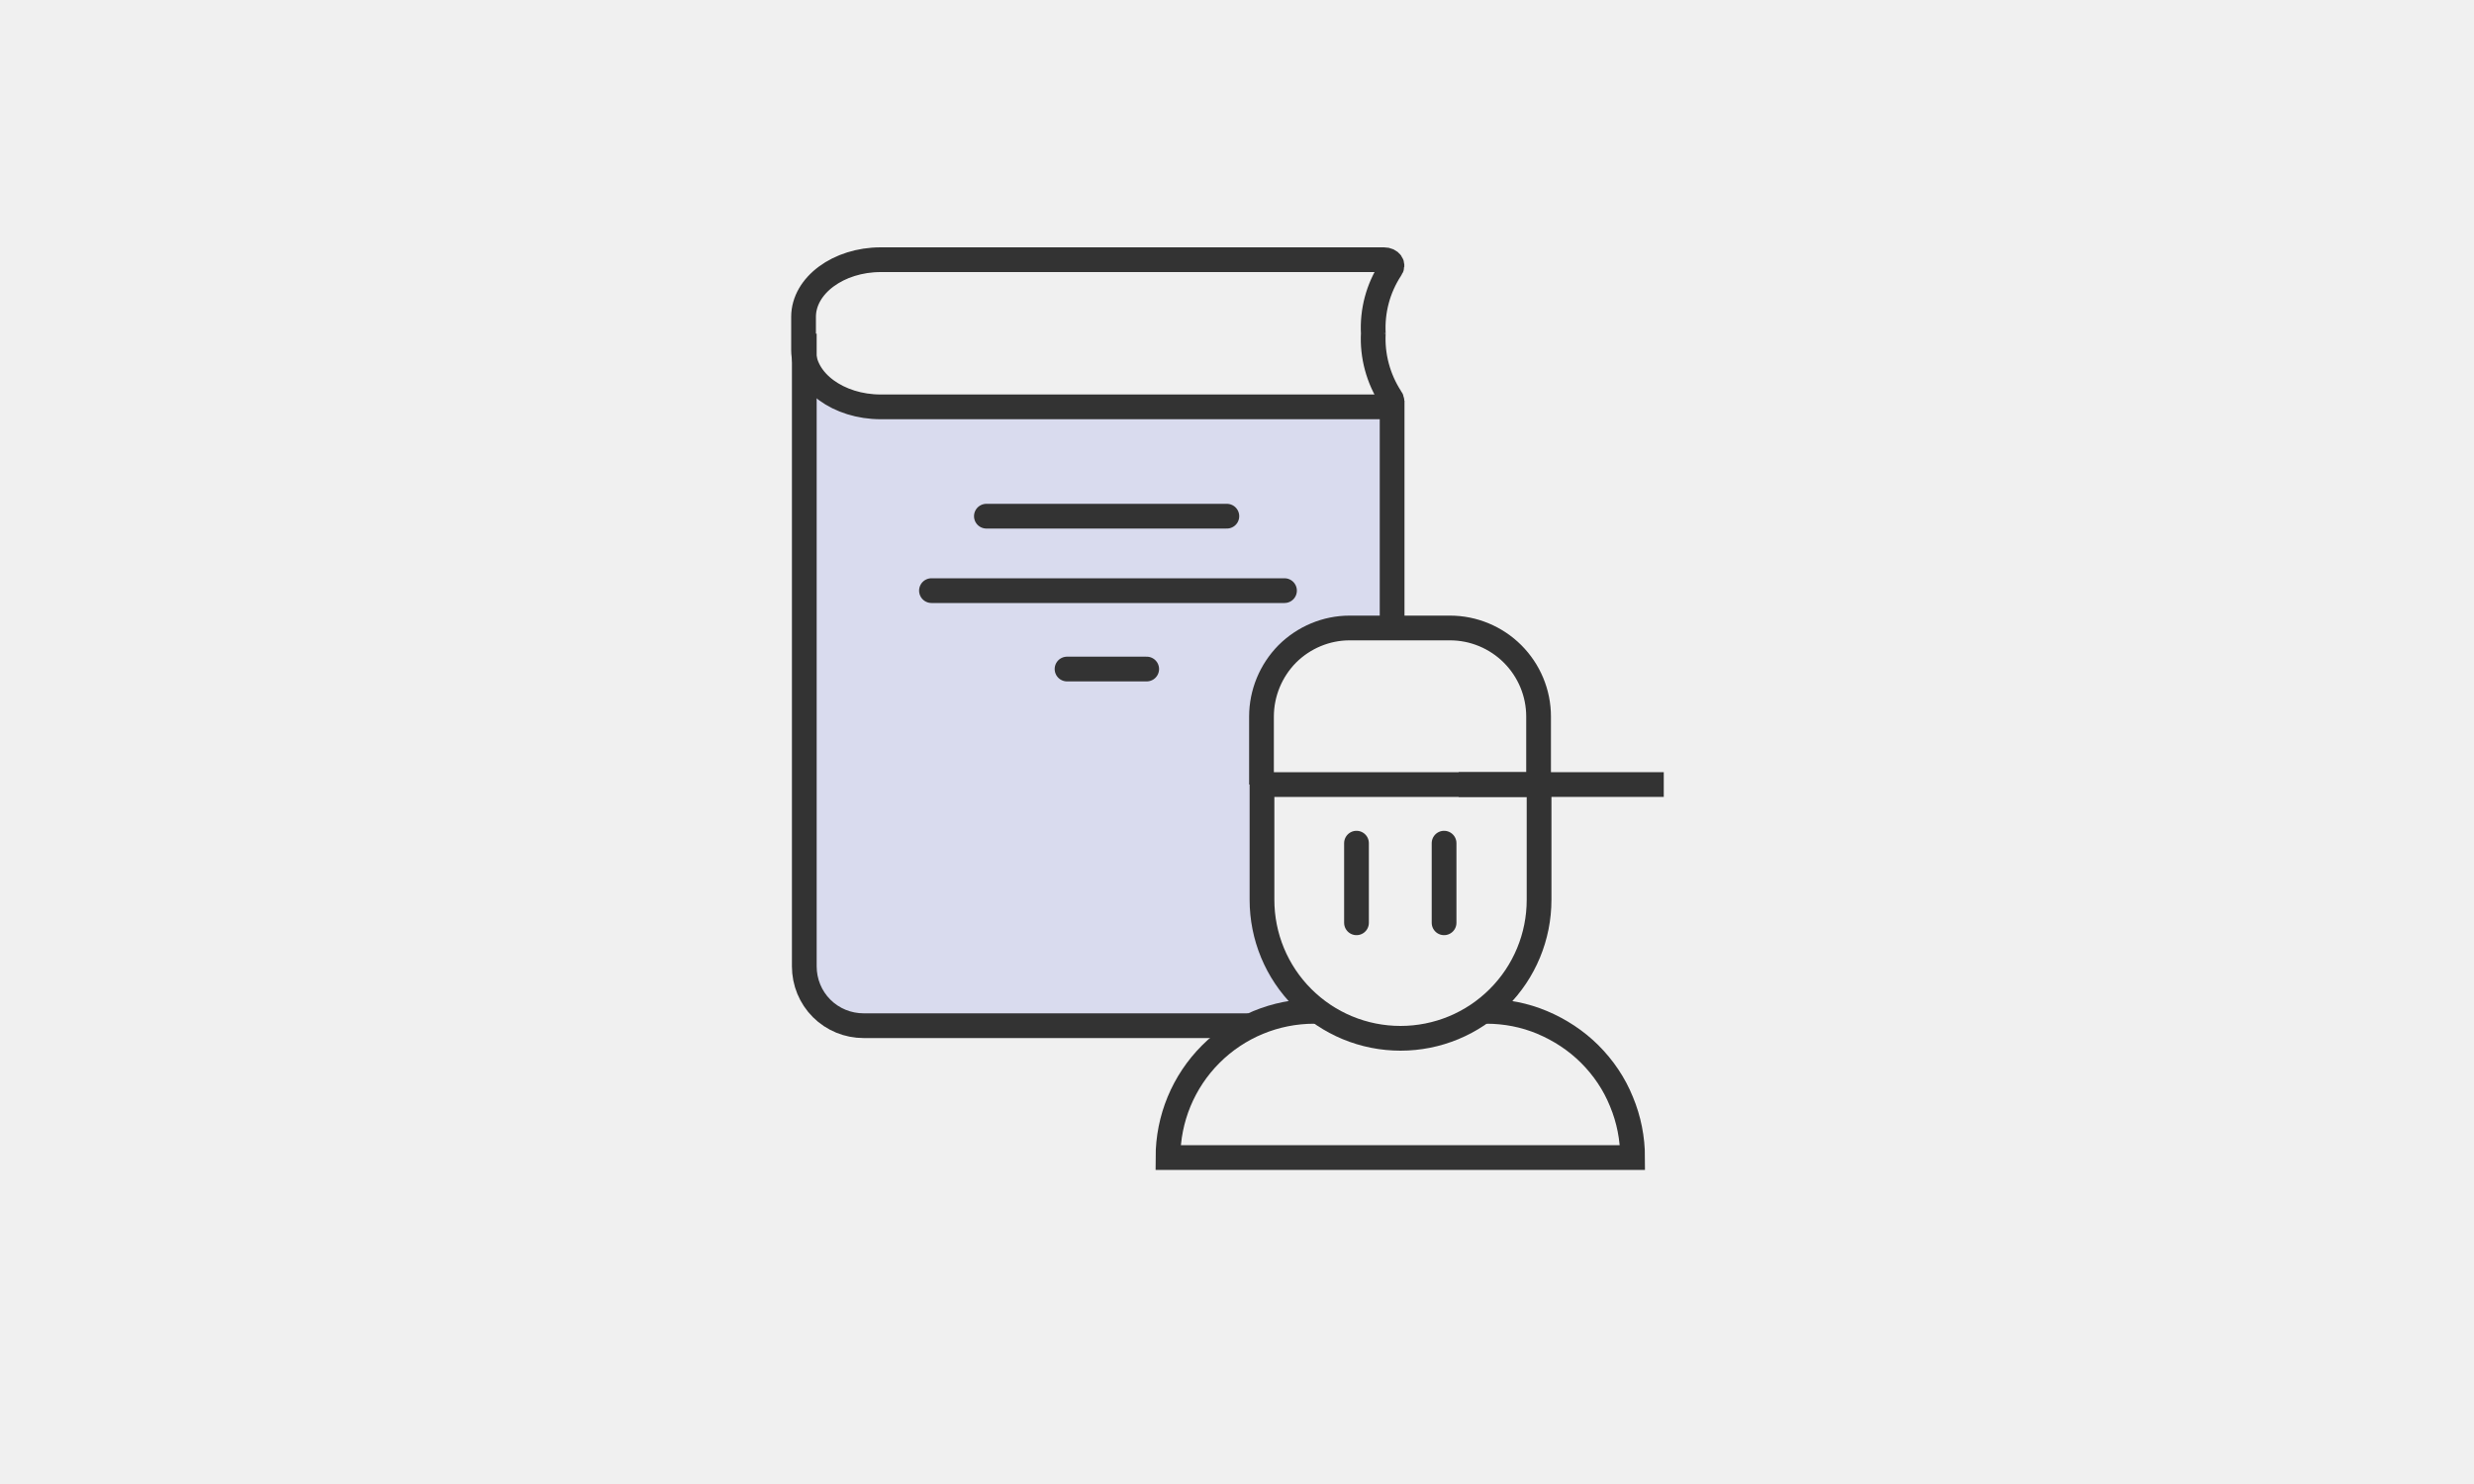
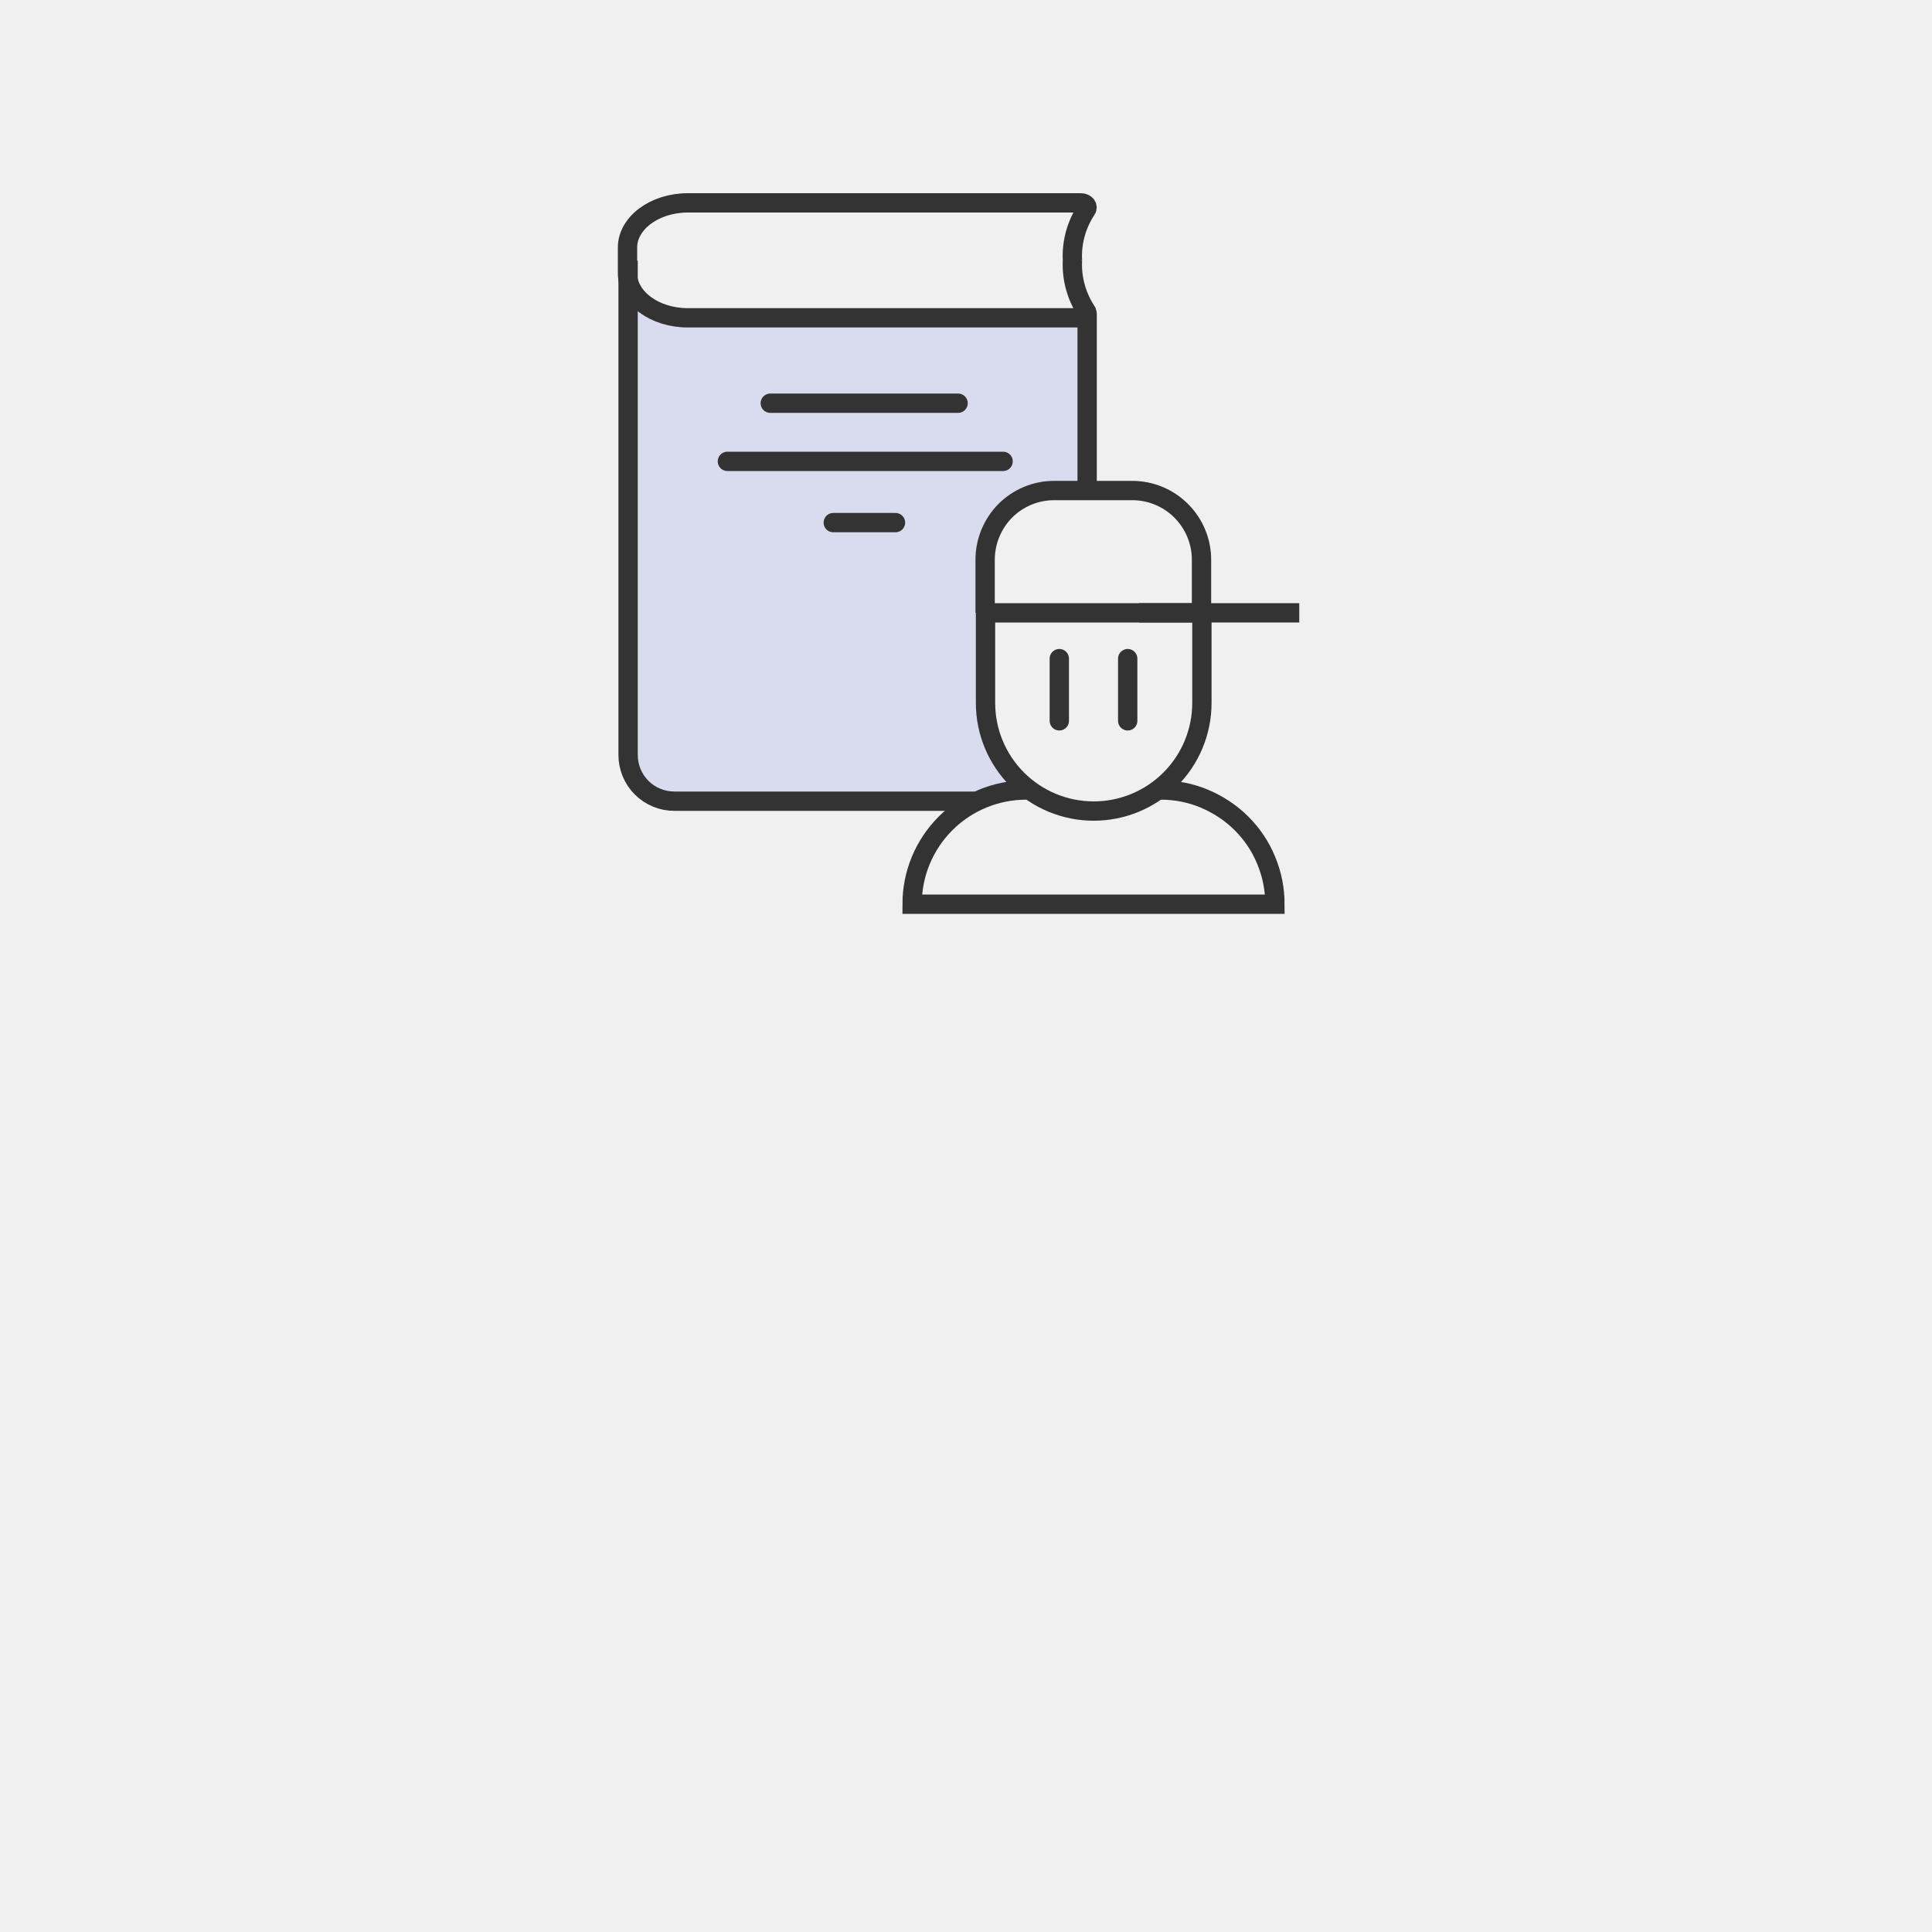
- <svg xmlns="http://www.w3.org/2000/svg" id="Layer_1" data-name="Layer 1" viewBox="0 0 100 60">
+ <svg xmlns="http://www.w3.org/2000/svg" id="Layer_1" data-name="Layer 1" viewBox="0 0 100 100">
  <defs>
    <style>
      .cls-1, .cls-2, .cls-3 {
        fill: none;
      }

      .cls-4 {
        clip-path: url(#clippath);
      }

      .cls-5 {
        fill: #fff;
      }

      .cls-6 {
        fill: #D9DBEE;
      }

      .cls-2 {
        stroke-linecap: round;
      }

      .cls-2, .cls-3 {
        stroke: #333;
        stroke-miterlimit: 10;
      }
    </style>
    <clipPath id="clippath">
      <rect class="cls-1" x="22.21" y="1" width="55.3" height="55.31" />
    </clipPath>
  </defs>
  <g>
    <polygon class="cls-6" points="52.59 40.91 50.47 41.46 34.09 41.28 33.21 40.76 32.51 40.05 32.51 15.78 33.5 15.78 34.97 16.42 56.27 16.2 56.27 25.39 52.81 25.86 51.2 27.79 51.01 36.38 51.46 38.58 52.65 40.34 52.59 40.91" />
    <g class="cls-4">
      <g>
        <path class="cls-3" d="M59.95,40.89h.13c.78,0,1.55,.15,2.26,.45s1.37,.73,1.92,1.28c.55,.55,.99,1.2,1.28,1.92,.3,.72,.45,1.49,.45,2.26h-18.78c0-1.57,.62-3.07,1.73-4.18,1.11-1.11,2.61-1.73,4.18-1.73h.14" />
        <path class="cls-3" d="M56.27,25.39v-9.19" />
        <path class="cls-3" d="M32.51,13.49v25.33c0,.08,0,.17,0,.25h0c0,.64,.25,1.25,.7,1.7,.45,.45,1.06,.7,1.7,.7h15.56" />
        <path class="cls-2" d="M39.87,20.87h9.72" />
        <path class="cls-2" d="M37.65,23.88h14.27" />
        <path class="cls-3" d="M55.51,13.49c-.05-.92,.19-1.83,.7-2.61,.14-.17,0-.38-.27-.38h-20.34c-1.71,0-3.12,1.04-3.12,2.31v1.34c0,1.27,1.41,2.3,3.12,2.3h20.34c.26,0,.41-.2,.27-.37-.5-.77-.75-1.69-.7-2.61h0Z" />
        <path class="cls-2" d="M46.35,27.05h-3.22" />
        <path class="cls-3" d="M62.21,31.72v4.66c0,1.49-.59,2.91-1.64,3.96-1.05,1.05-2.47,1.64-3.96,1.64s-2.91-.59-3.96-1.64c-1.05-1.05-1.64-2.47-1.64-3.96v-4.66" />
        <path class="cls-3" d="M50.99,31.72v-2.75c0-.95,.38-1.86,1.04-2.53,.67-.67,1.58-1.05,2.52-1.05h4.06c.95,0,1.86,.38,2.53,1.05s1.05,1.58,1.05,2.53v2.75h-11.21Z" />
        <path class="cls-3" d="M58.96,31.72h8.29" />
        <path class="cls-2" d="M54.83,37.31v-3.22" />
        <path class="cls-2" d="M58.37,37.31v-3.22" />
      </g>
    </g>
  </g>
</svg>
